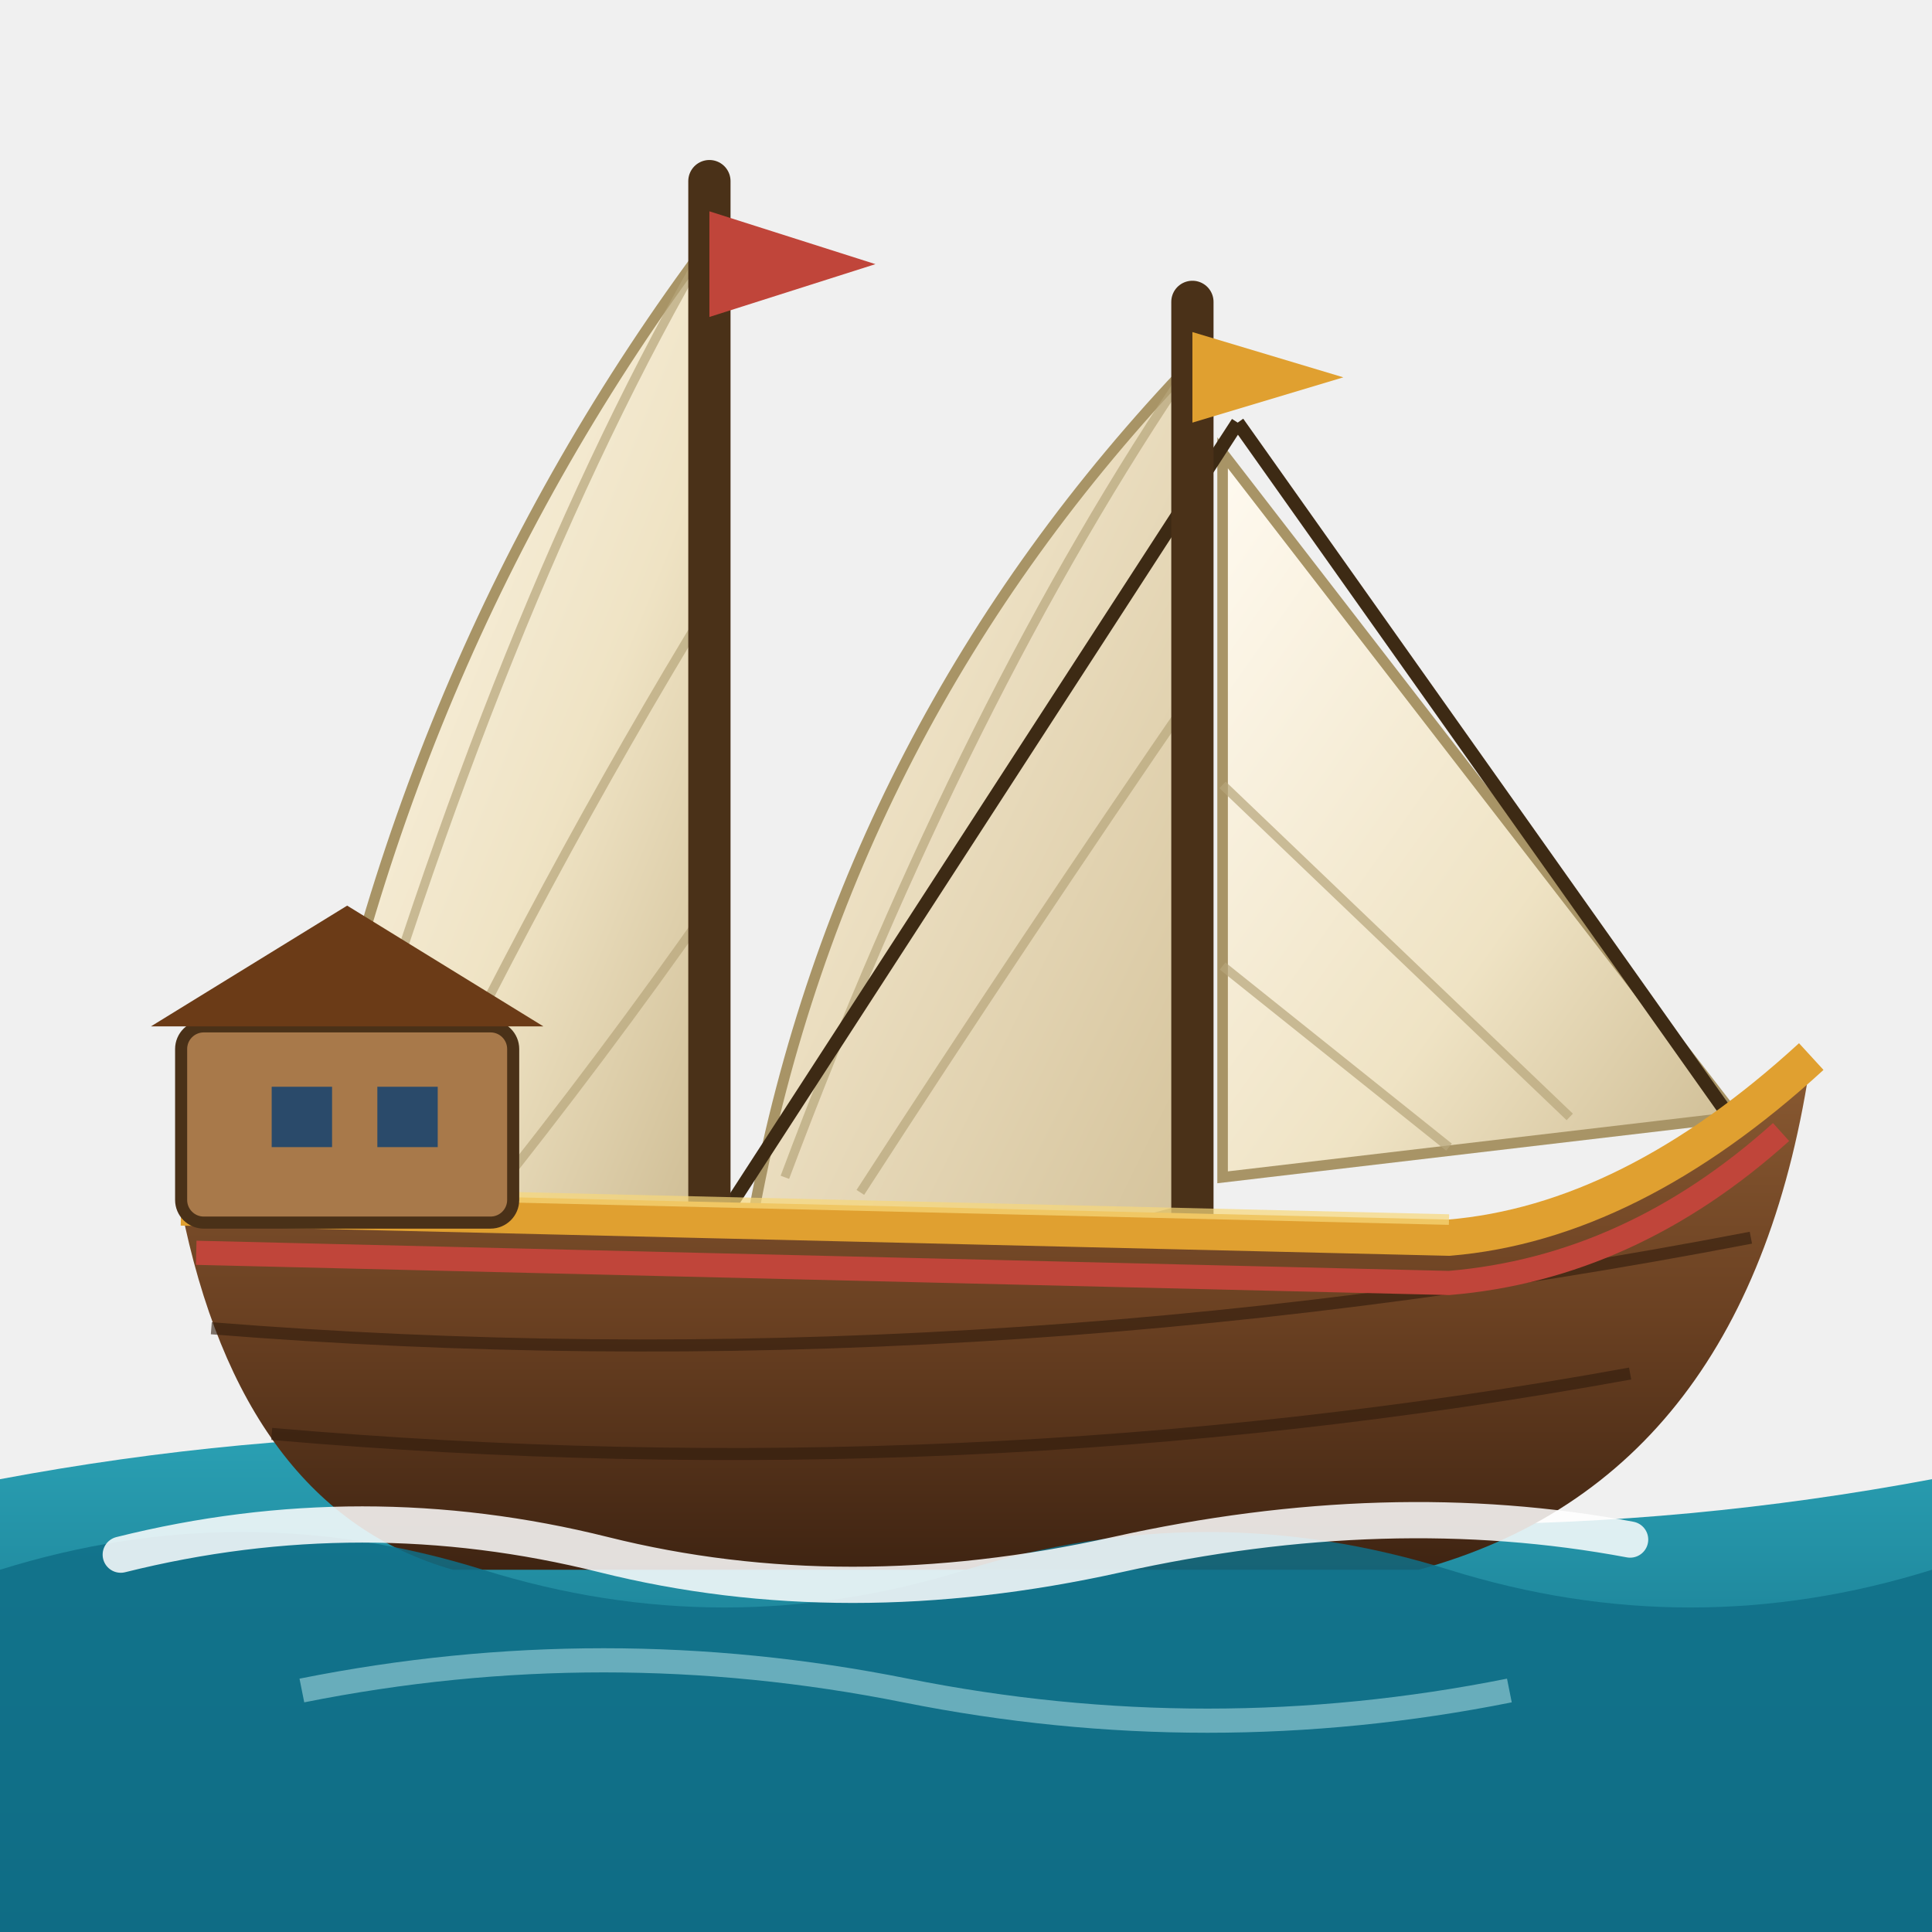
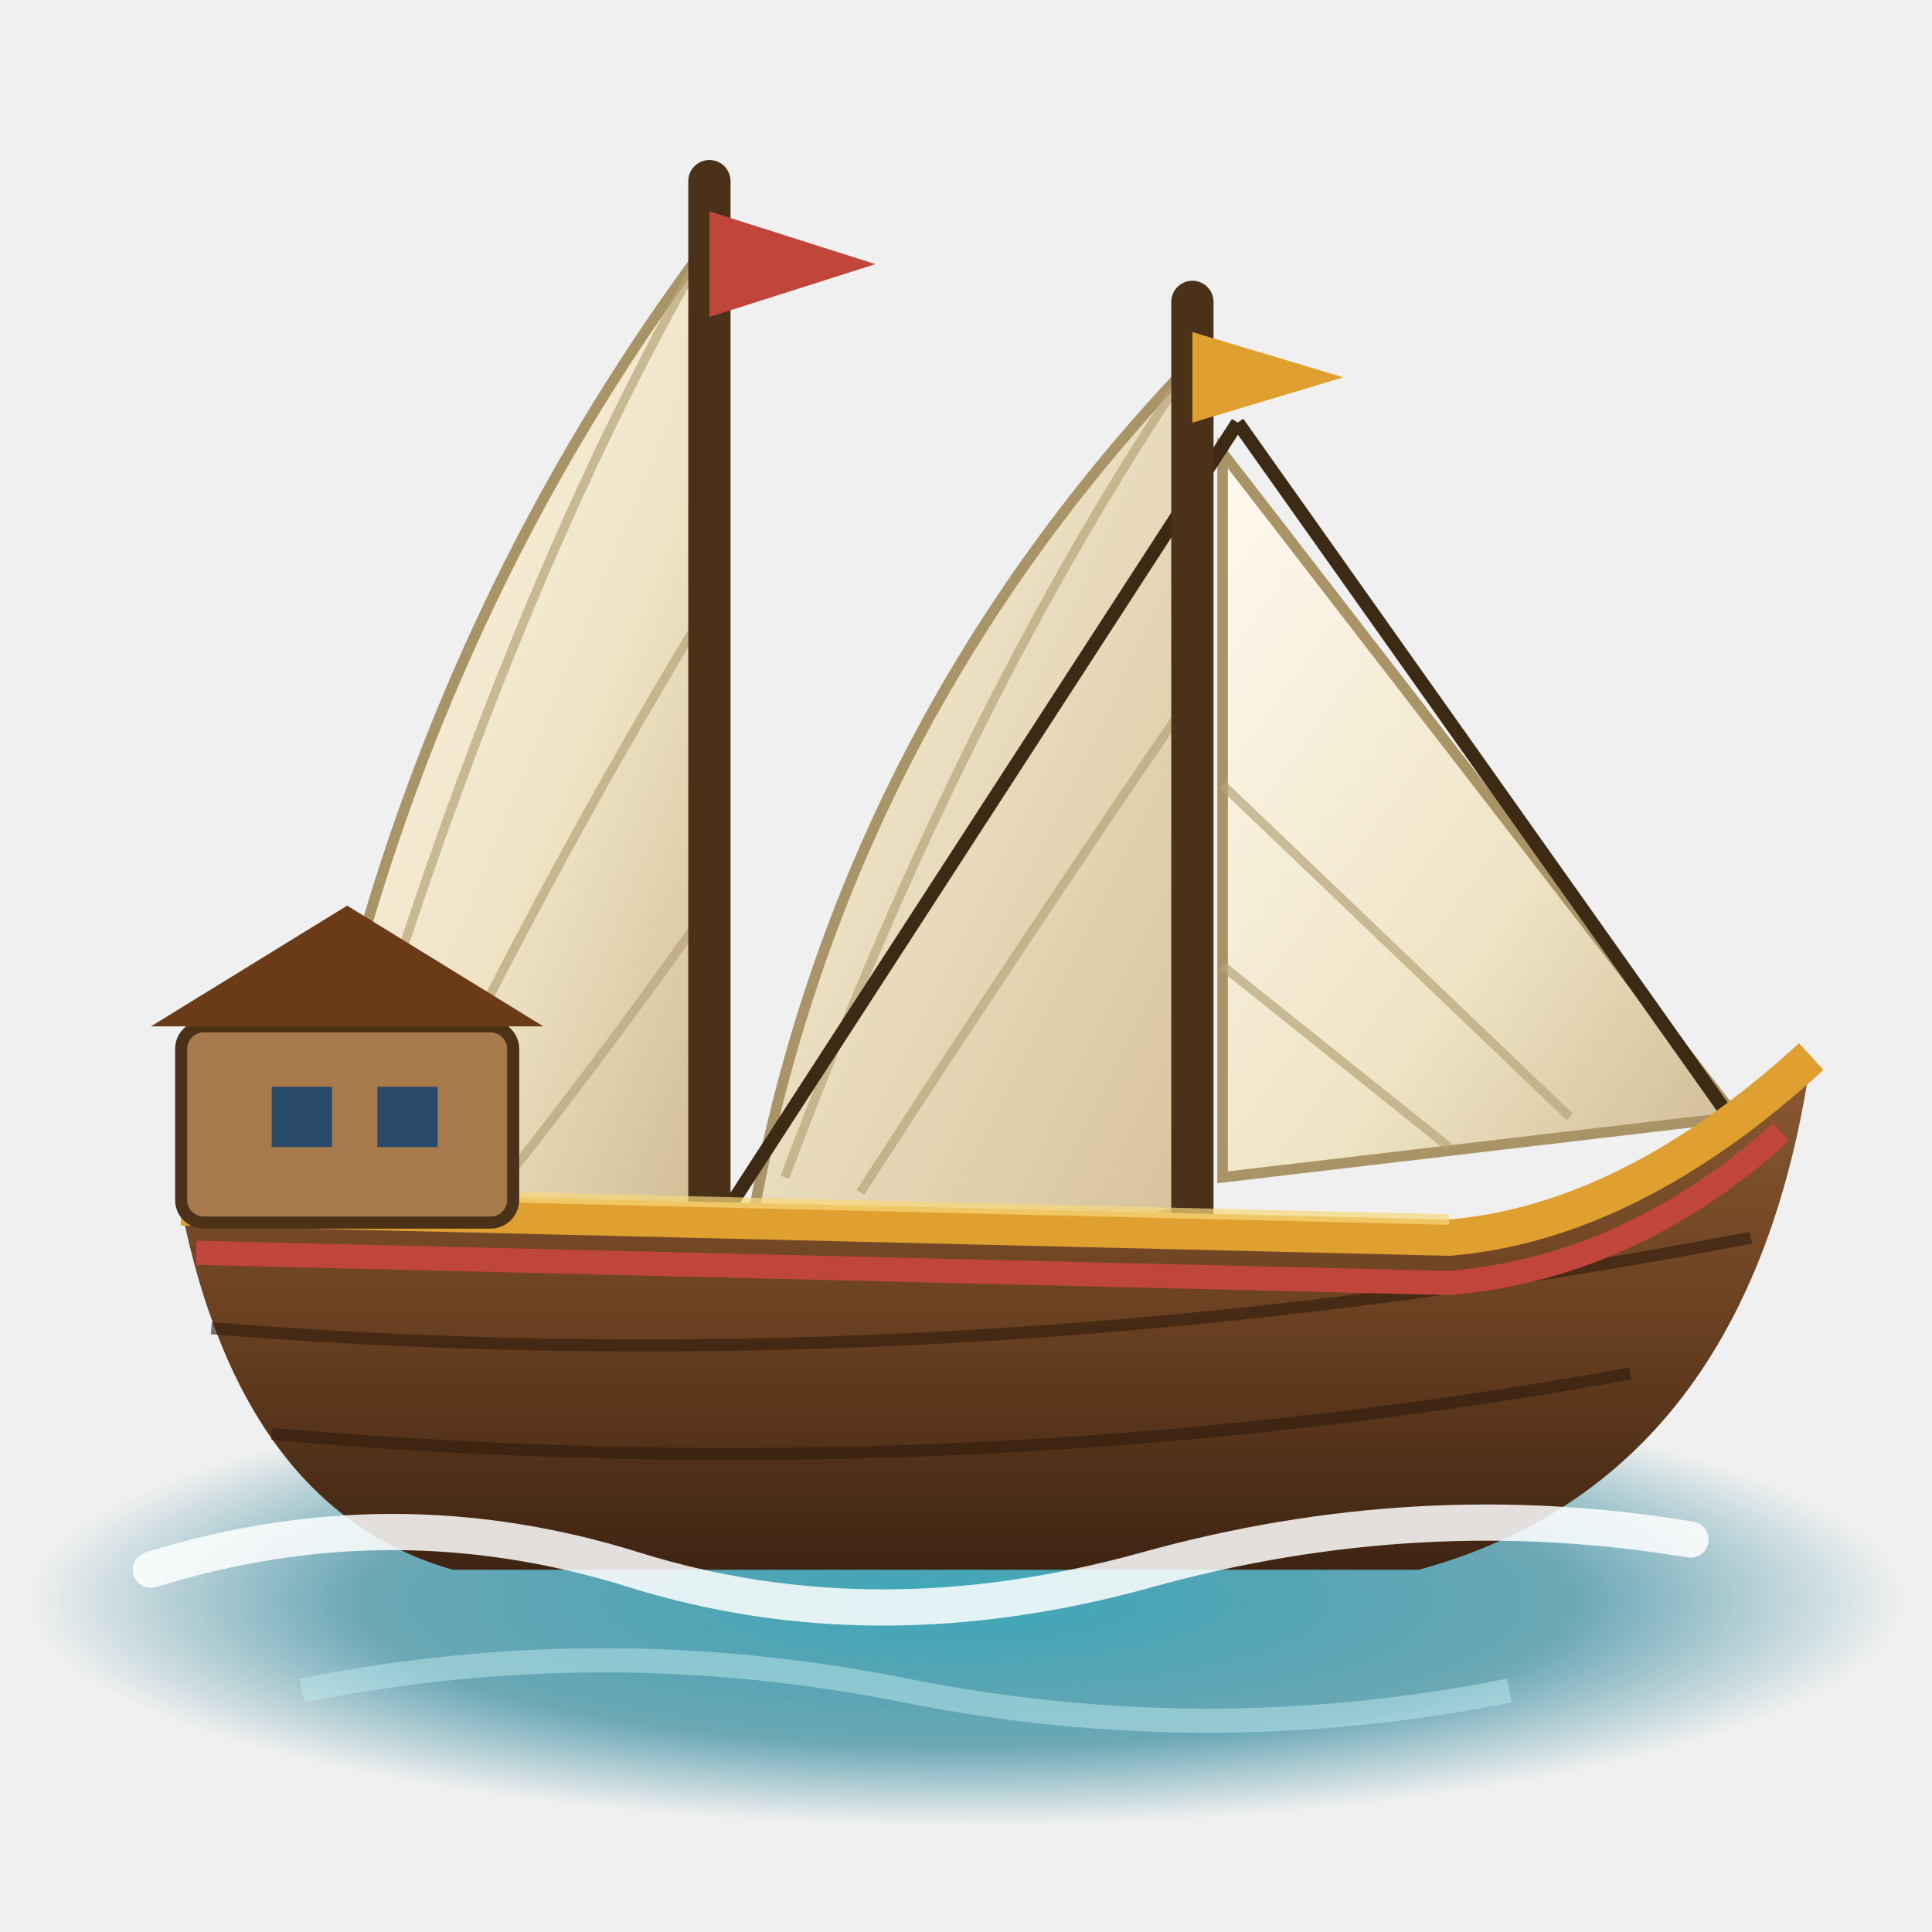
<svg xmlns="http://www.w3.org/2000/svg" viewBox="0 0 128 128" width="128" height="128">
  <defs>
    <radialGradient id="sh" cx="0.5" cy="0.5" r="0.5">
      <stop offset="0" stop-color="#062c3b" stop-opacity="0.38" />
      <stop offset="1" stop-color="#062c3b" stop-opacity="0" />
    </radialGradient>
    <linearGradient id="gr" x1="0" y1="0" x2="0" y2="1">
      <stop offset="0" stop-color="#8ccf63" />
      <stop offset="0.55" stop-color="#5fae48" />
      <stop offset="1" stop-color="#3f8a3c" />
    </linearGradient>
    <linearGradient id="gr2" x1="0" y1="0" x2="0" y2="1">
      <stop offset="0" stop-color="#7cc65a" />
      <stop offset="1" stop-color="#4a9a3f" />
    </linearGradient>
    <linearGradient id="wood" x1="0" y1="0" x2="1" y2="0">
      <stop offset="0" stop-color="#a9794a" />
      <stop offset="0.5" stop-color="#7d5230" />
      <stop offset="1" stop-color="#4f3119" />
    </linearGradient>
    <linearGradient id="trunk" x1="0" y1="0" x2="1" y2="0">
      <stop offset="0" stop-color="#a88457" />
      <stop offset="0.45" stop-color="#7a5a38" />
      <stop offset="1" stop-color="#4a3320" />
    </linearGradient>
    <linearGradient id="sea" x1="0" y1="0" x2="0" y2="1">
      <stop offset="0" stop-color="#2aa0b3" />
      <stop offset="1" stop-color="#0d5f78" />
    </linearGradient>
    <linearGradient id="hull" x1="0" y1="0" x2="0" y2="1">
      <stop offset="0" stop-color="#8a5a32" />
      <stop offset="0.5" stop-color="#6b4122" />
      <stop offset="1" stop-color="#3f2412" />
    </linearGradient>
    <linearGradient id="sail" x1="0" y1="0" x2="1" y2="1">
      <stop offset="0" stop-color="#fffaf0" />
      <stop offset="0.6" stop-color="#efe3c4" />
      <stop offset="1" stop-color="#cdbb92" />
    </linearGradient>
    <linearGradient id="sail2" x1="0" y1="0" x2="1" y2="1">
      <stop offset="0" stop-color="#fdf4de" />
      <stop offset="1" stop-color="#d4c29a" />
    </linearGradient>
+     <radialGradient id="bay" cx="0.5" cy="0.5" r="0.5">
+       <stop offset="0" stop-color="#2aa0b3" stop-opacity="0.9" />
+       <stop offset="0.65" stop-color="#14788f" stop-opacity="0.6" />
+       <stop offset="1" stop-color="#14788f" stop-opacity="0" />
+     </radialGradient>
  </defs>
-   <ellipse cx="64" cy="108" rx="52" ry="8" fill="url(#sh)" />
-   <path d="M0 98Q32 92 64 98T128 98V128H0Z" fill="url(#sea)" />
+   <ellipse cx="64" cy="106" rx="62" ry="15" fill="url(#bay)" />
  <path d="M47 16L47 80Q34 84 20 80Q26 44 47 16Z" fill="url(#sail)" stroke="#a89466" stroke-width=".7" />
  <path d="M47 16Q33 40 22 78M47 40Q36 58 26 79M47 60Q40 70 32 80" stroke="#b7a57a" stroke-width=".6" fill="none" opacity=".7" />
  <path d="M79 24L79 80Q62 85 50 80Q56 48 79 24Z" fill="url(#sail2)" stroke="#a89466" stroke-width=".7" />
  <path d="M79 24Q64 46 52 78M79 46Q68 62 57 79" stroke="#b7a57a" stroke-width=".6" fill="none" opacity=".7" />
  <path d="M81 30L115 74L81 78Z" fill="url(#sail)" stroke="#a89466" stroke-width=".7" />
  <path d="M81 52L104 74M81 64L96 76" stroke="#b7a57a" stroke-width=".6" opacity=".7" />
  <path d="M47 82L82 28M82 28L116 76" stroke="#3d2a14" stroke-width=".9" fill="none" />
  <path d="M47 84V12M79 84V20" stroke="#4a3118" stroke-width="2.8" stroke-linecap="round" />
  <path d="M47 14L58 17.5L47 21Z" fill="#c0453a" />
  <path d="M79 22L89 25L79 28Z" fill="#e0a030" />
  <path d="M12 80L96 82Q108 81 120 70Q116 98 94 104L30 104Q16 100 12 80Z" fill="url(#hull)" />
  <path d="M14 88Q64 92 116 82M18 95Q64 99 108 91" stroke="#2f1a0c" stroke-width=".8" fill="none" opacity=".6" />
  <path d="M12 80L96 82Q108 81 120 70" stroke="#e0a030" stroke-width="2.4" fill="none" />
  <path d="M13 83L96 85Q108 84 118 75" stroke="#c0453a" stroke-width="1.6" fill="none" />
  <path d="M12 80L96 82" stroke="#f6d77a" stroke-width=".7" opacity=".7" transform="translate(0 -1.2)" />
  <rect x="12" y="68" width="22" height="13" rx="1.5" fill="#a8794a" stroke="#4a3118" stroke-width=".8" />
  <path d="M10 68L23 60L36 68Z" fill="#6b3b17" />
  <rect x="18" y="72" width="4" height="4" fill="#2a4a6a" />
  <rect x="25" y="72" width="4" height="4" fill="#2a4a6a" />
-   <path d="M0 104Q16 99 32 104T64 104 96 104 128 104V128H0Z" fill="#0f6f87" opacity=".85" />
-   <path d="M8 103Q24 99 40 103T74 103 108 102" stroke="#ffffff" stroke-width="2.4" fill="none" stroke-linecap="round" opacity=".85" />
+   <path d="M10 104Q26 99 42 104T76 104 112 102" stroke="#ffffff" stroke-width="2.4" fill="none" stroke-linecap="round" opacity=".85" />
  <path d="M20 112Q40 108 60 112T100 112" stroke="#bfeaee" stroke-width="1.6" fill="none" opacity=".5" />
</svg>
